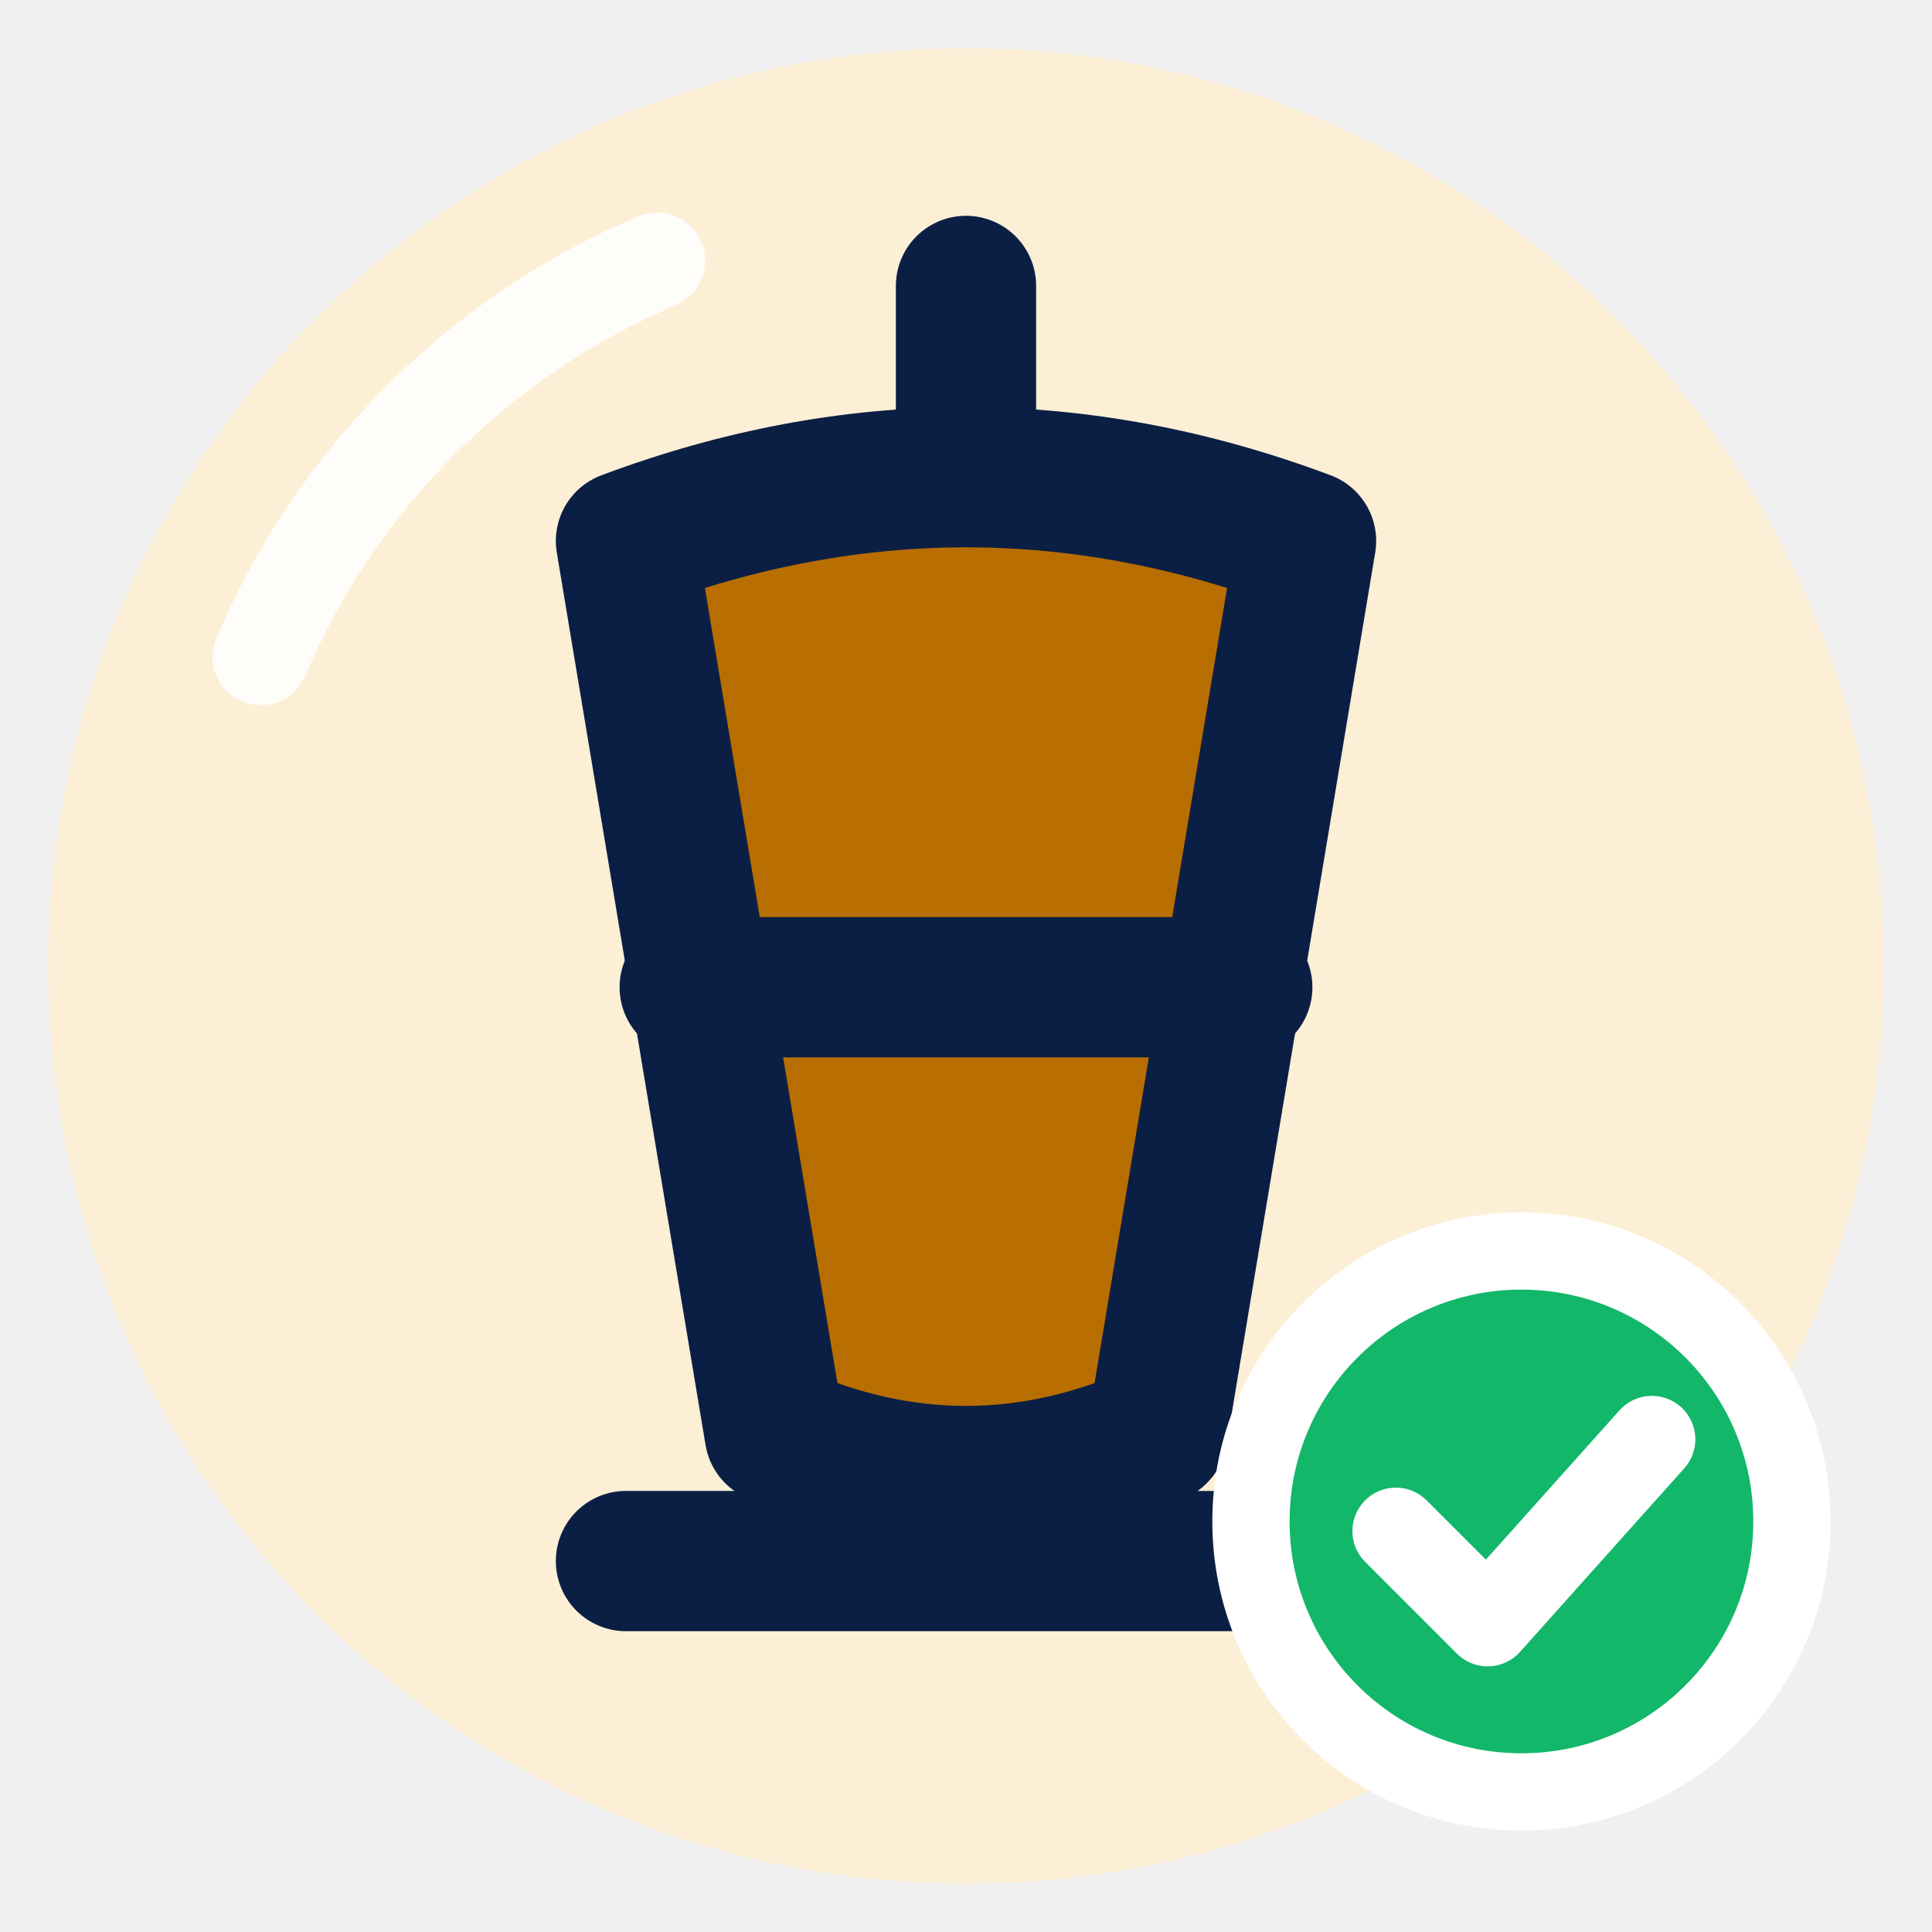
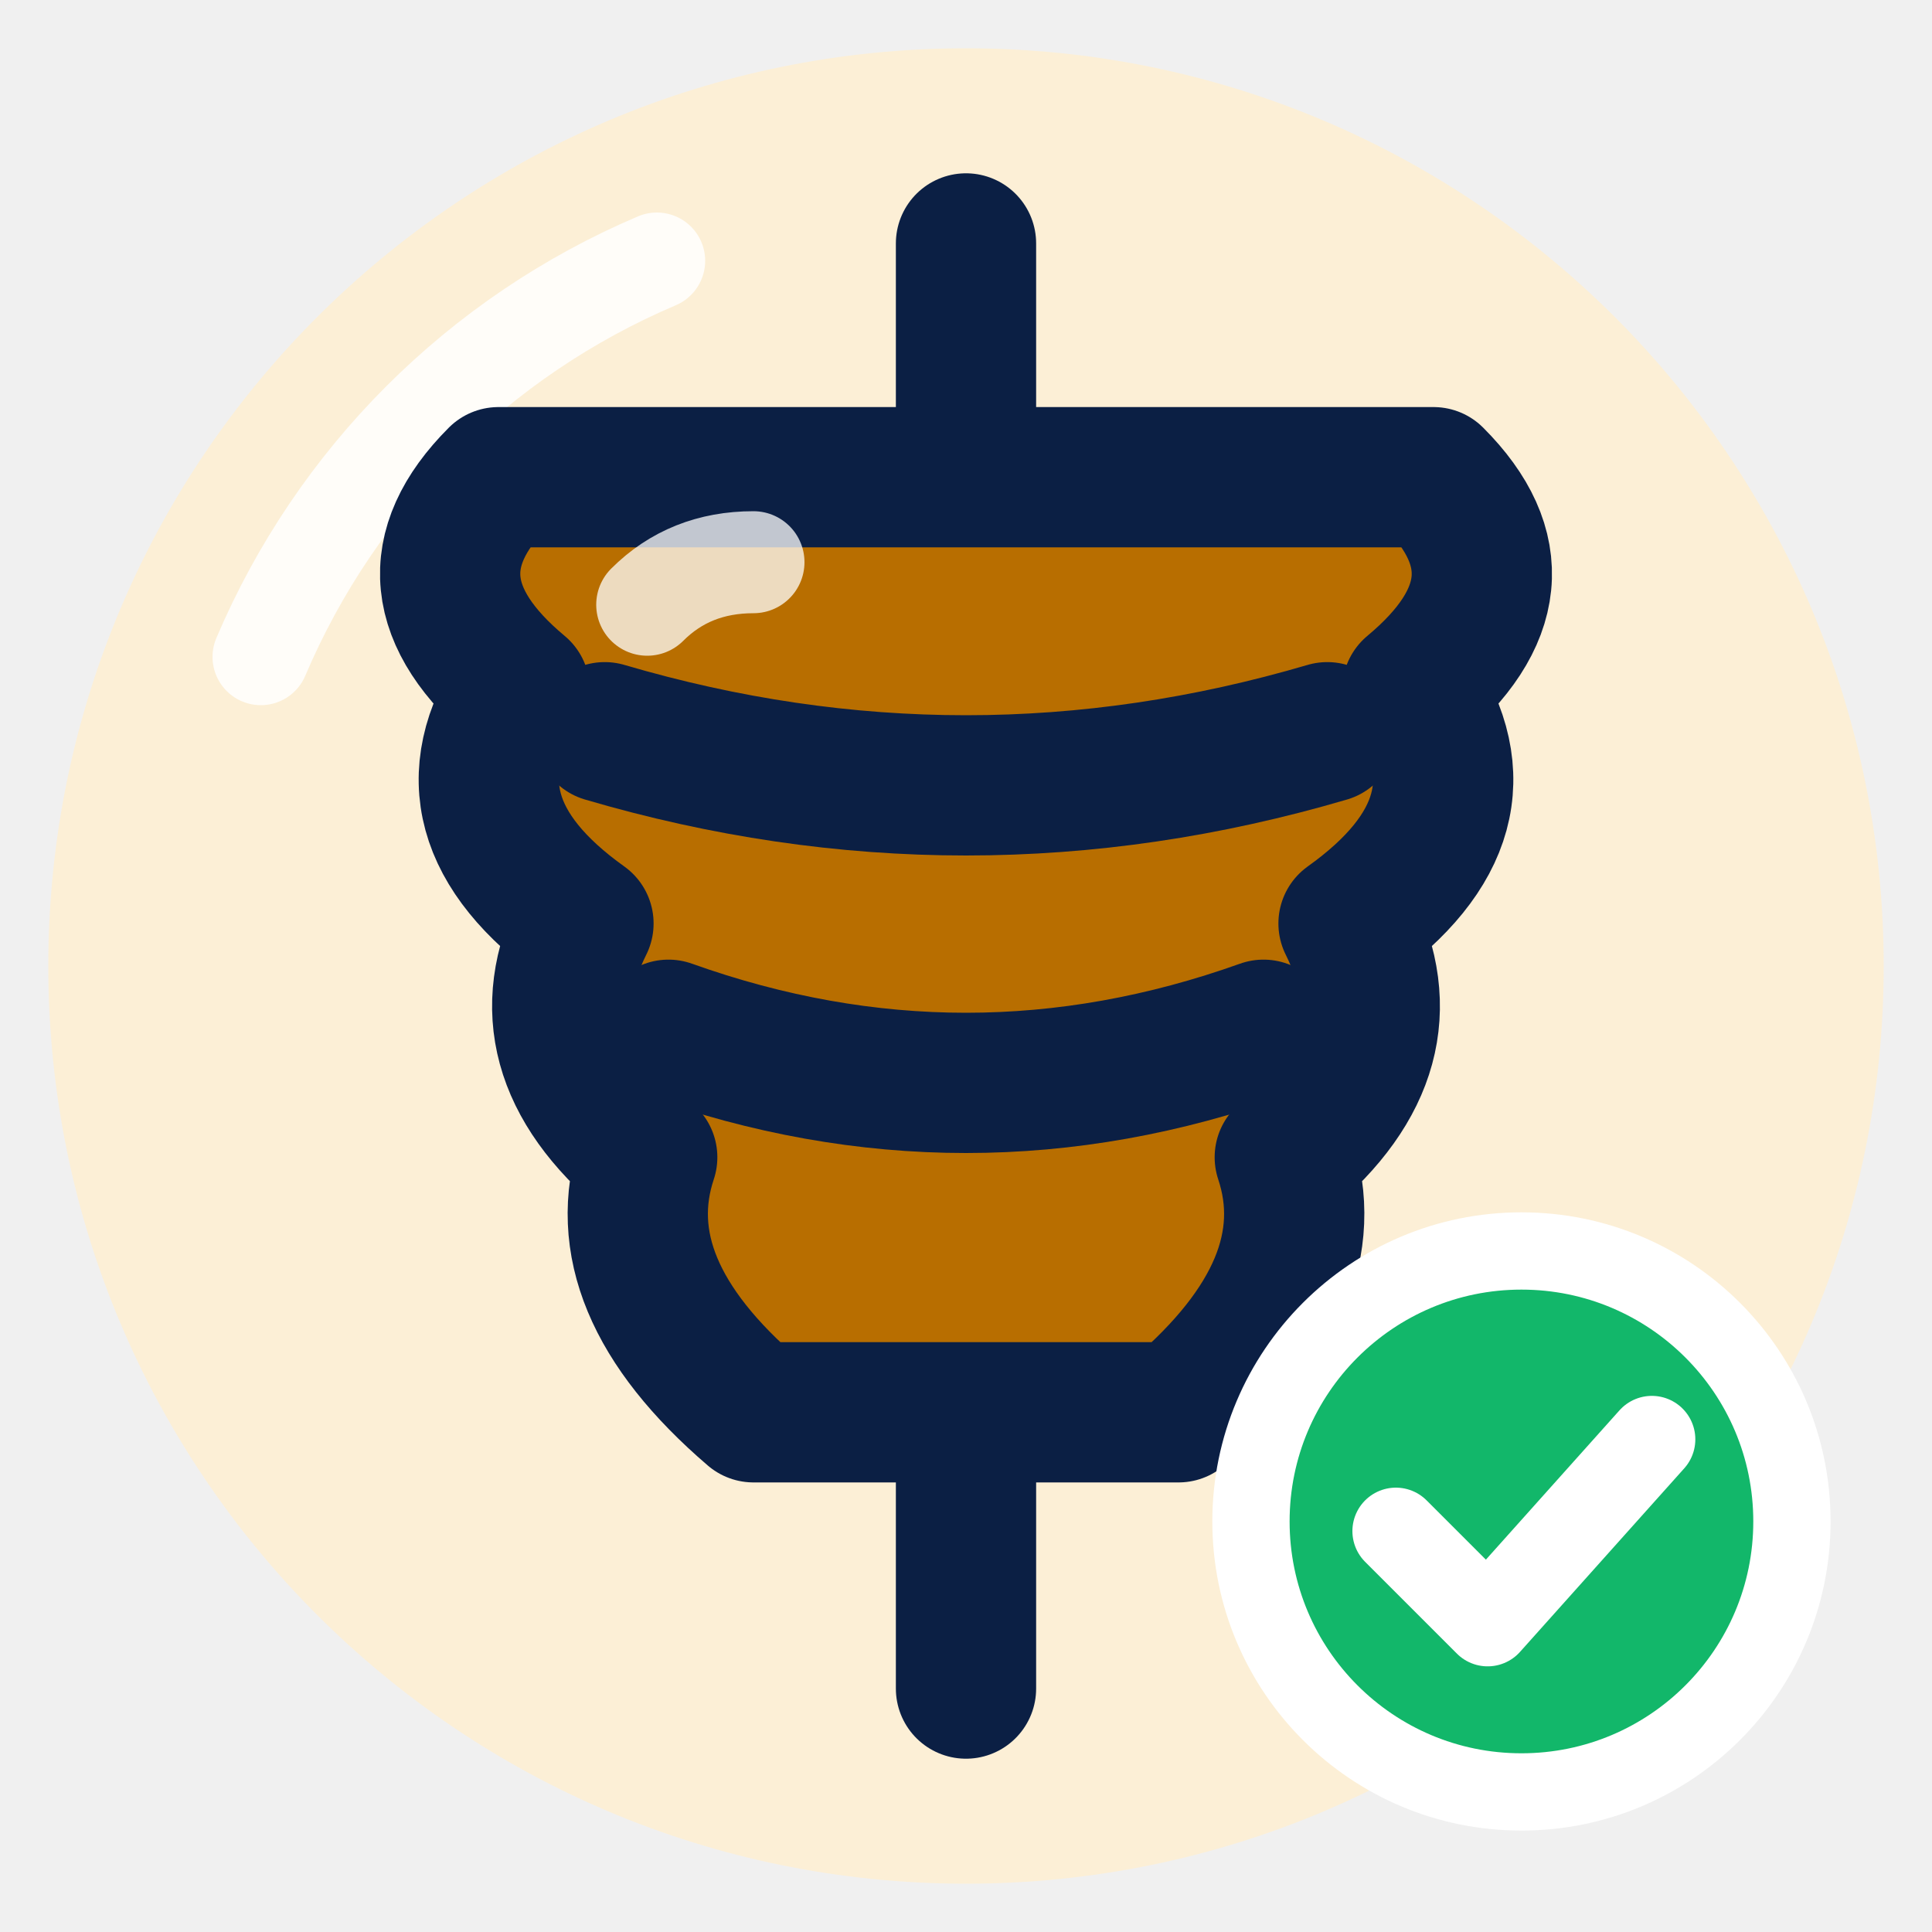
<svg xmlns="http://www.w3.org/2000/svg" viewBox="0 0 40 40">
  <circle cx="20" cy="20" r="19" fill="#fcefd6" class="stamp-disc" />
  <path fill="none" stroke="#fff" stroke-linecap="round" stroke-opacity=".85" stroke-width="2" d="M5.4 13.6a15.5 15.5 0 0 1 8.2-8.2" class="stamp-light" />
  <g fill="none" stroke="#0b1f44" stroke-linecap="round" stroke-linejoin="round" stroke-width="3.3" class="stamp-art" transform="matrix(.88 0 0 .88 2.4 2.4)">
-     <path d="M20 4v5" />
-     <path fill="#b86e00" d="M12 10q8-3 16 0l-3.5 21q-4.5 2-9 0Z" />
-     <path d="M13.5 20.5h13" />
-     <path d="M12 34h16" />
+     <path d="M20 3v5m0 23v6" />
+     <path fill="#b86e00" d="M9 8.5h22q2.5 2.5-.5 5 2 3-1.5 5.5 1.5 3-1.5 5.5 1 3-2.5 6H15q-3.5-3-2.5-6Q9.5 22 11 19q-3.5-2.5-1.5-5.5-3-2.5-.5-5" />
+     <path d="M11.5 14.5q8.5 2.5 17 0m-15.5 7q7 2.5 14 0" />
+     <path stroke="#fff" stroke-opacity=".75" stroke-width="2.4" d="M12.5 11.5q1-1 2.5-1" />
  </g>
  <g class="stamp-notch">
    <circle cx="31.5" cy="31.5" r="5.6" fill="#12b76a" stroke="#fff" stroke-width="1.6" />
    <path fill="none" stroke="#fff" stroke-linecap="round" stroke-linejoin="round" stroke-width="1.8" d="m28.9 31.7 1.9 1.9 3.4-3.8" />
  </g>
</svg>
